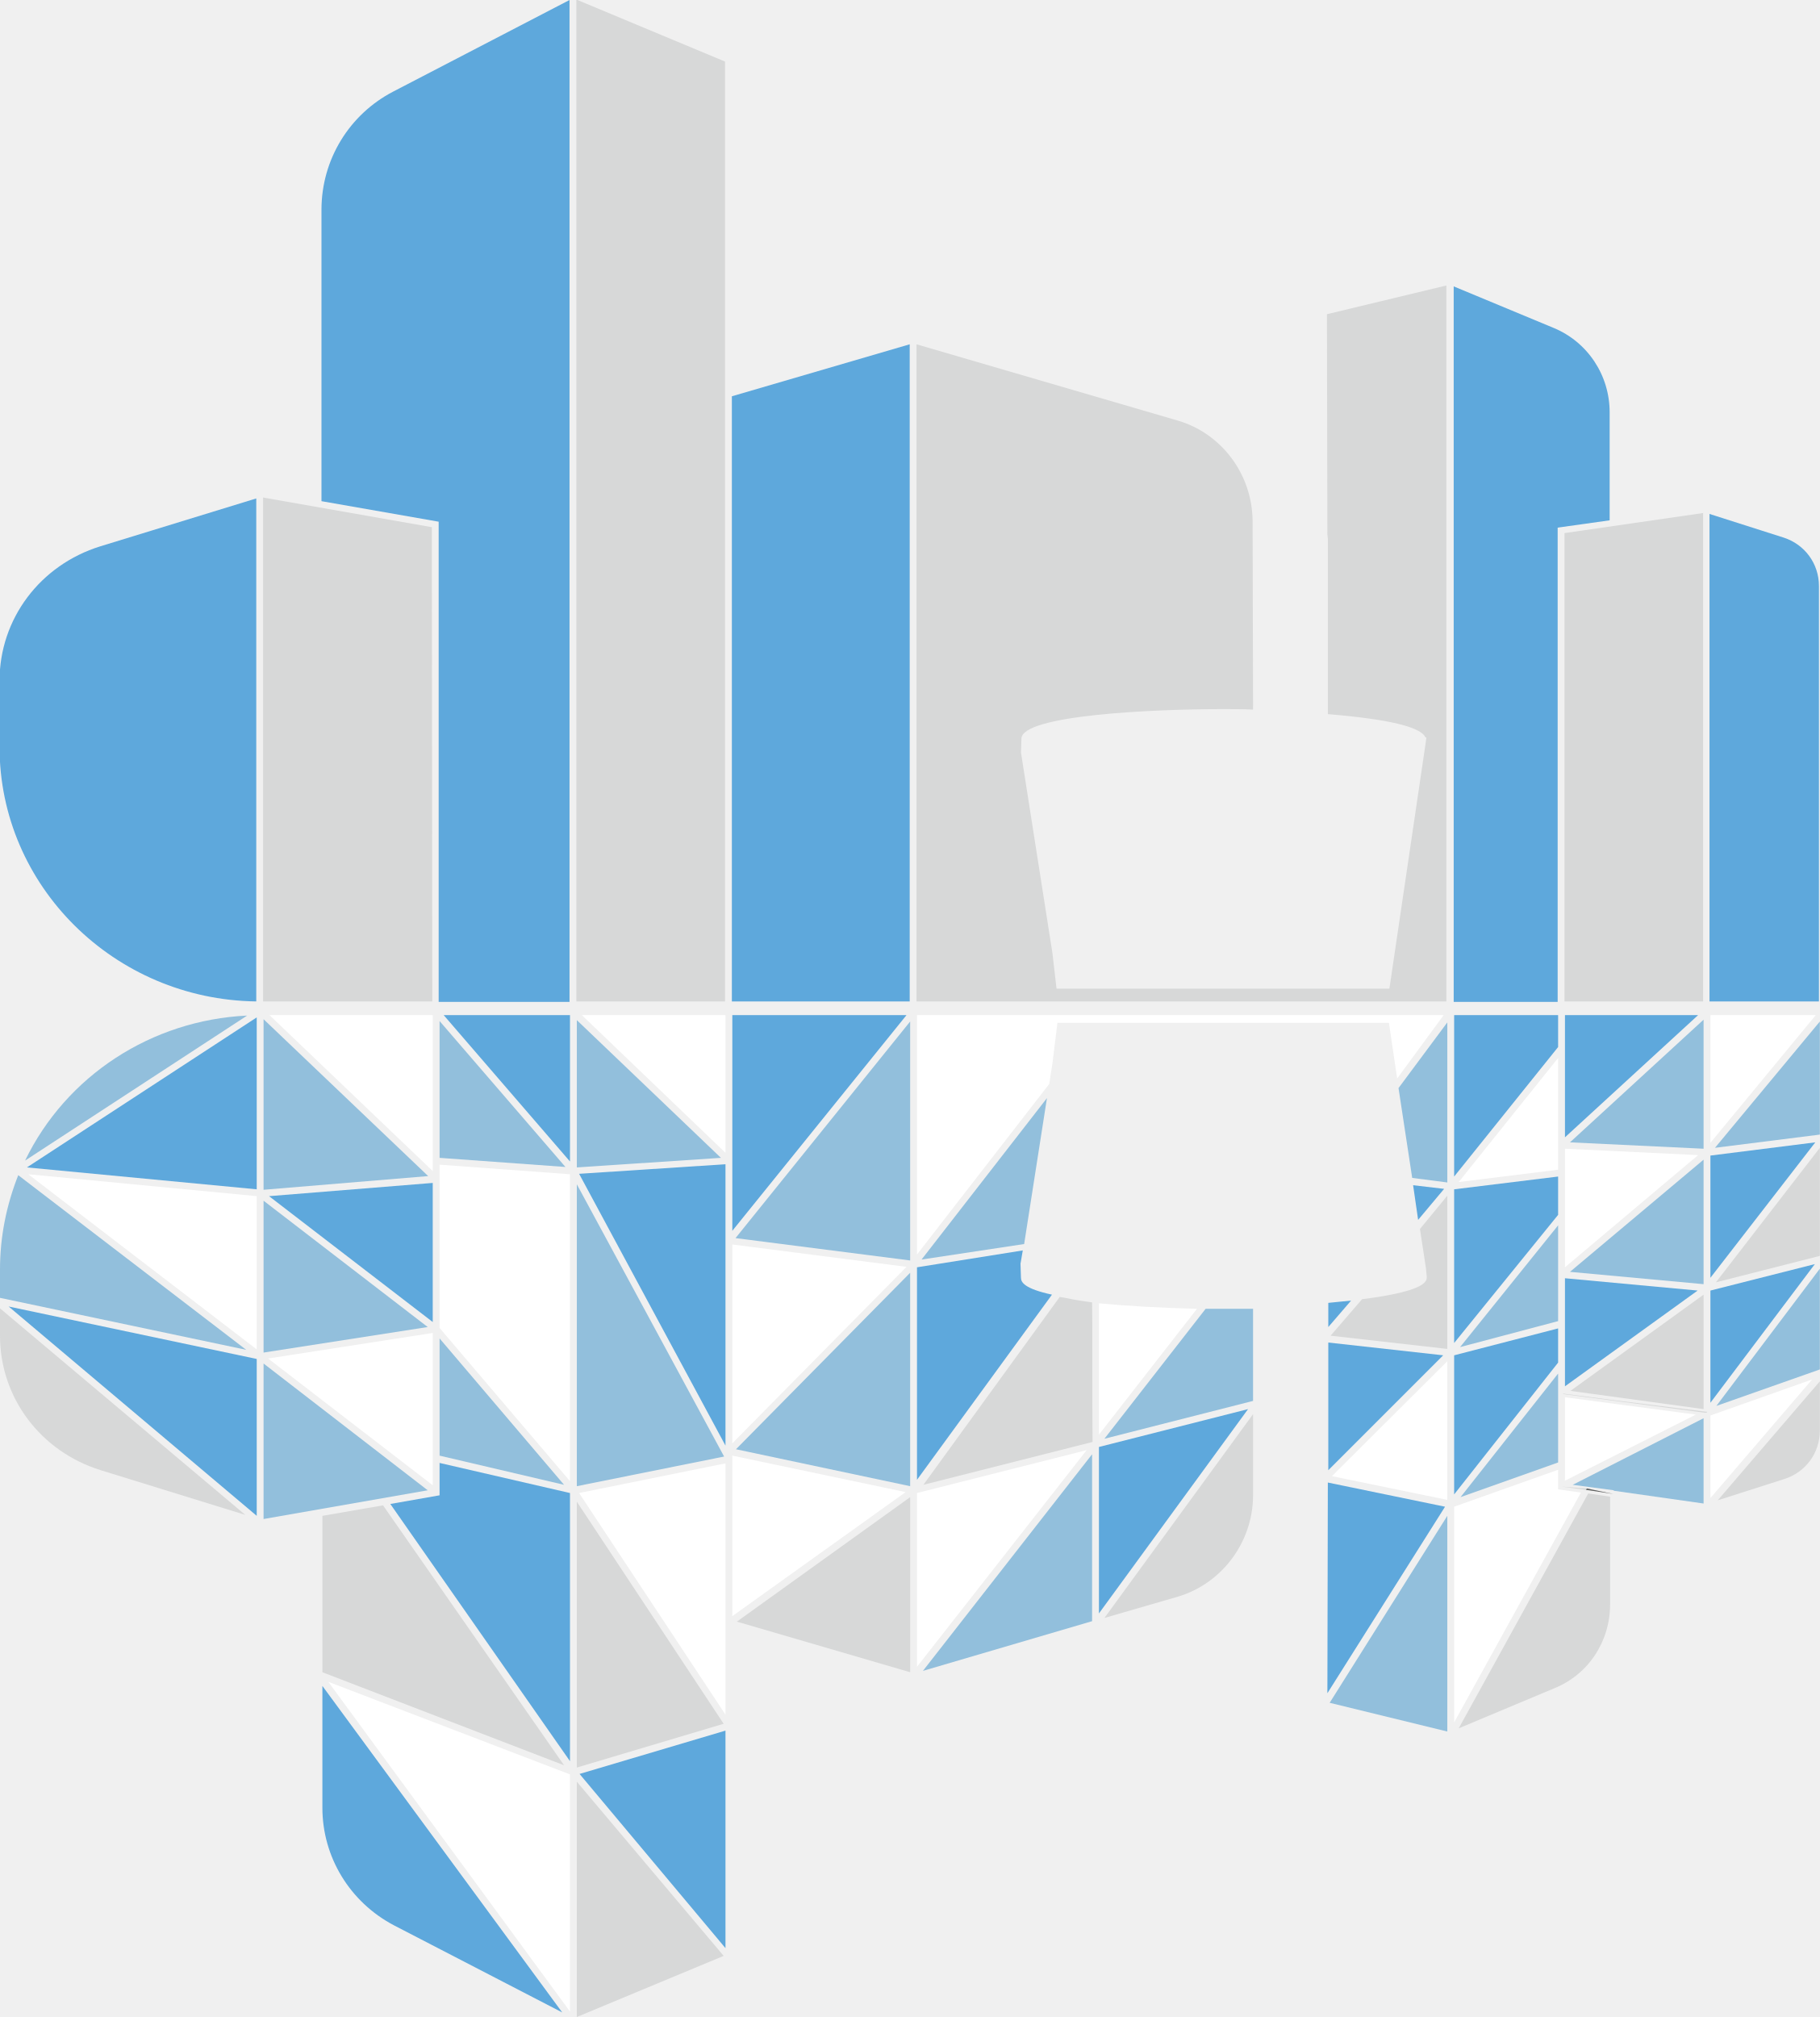
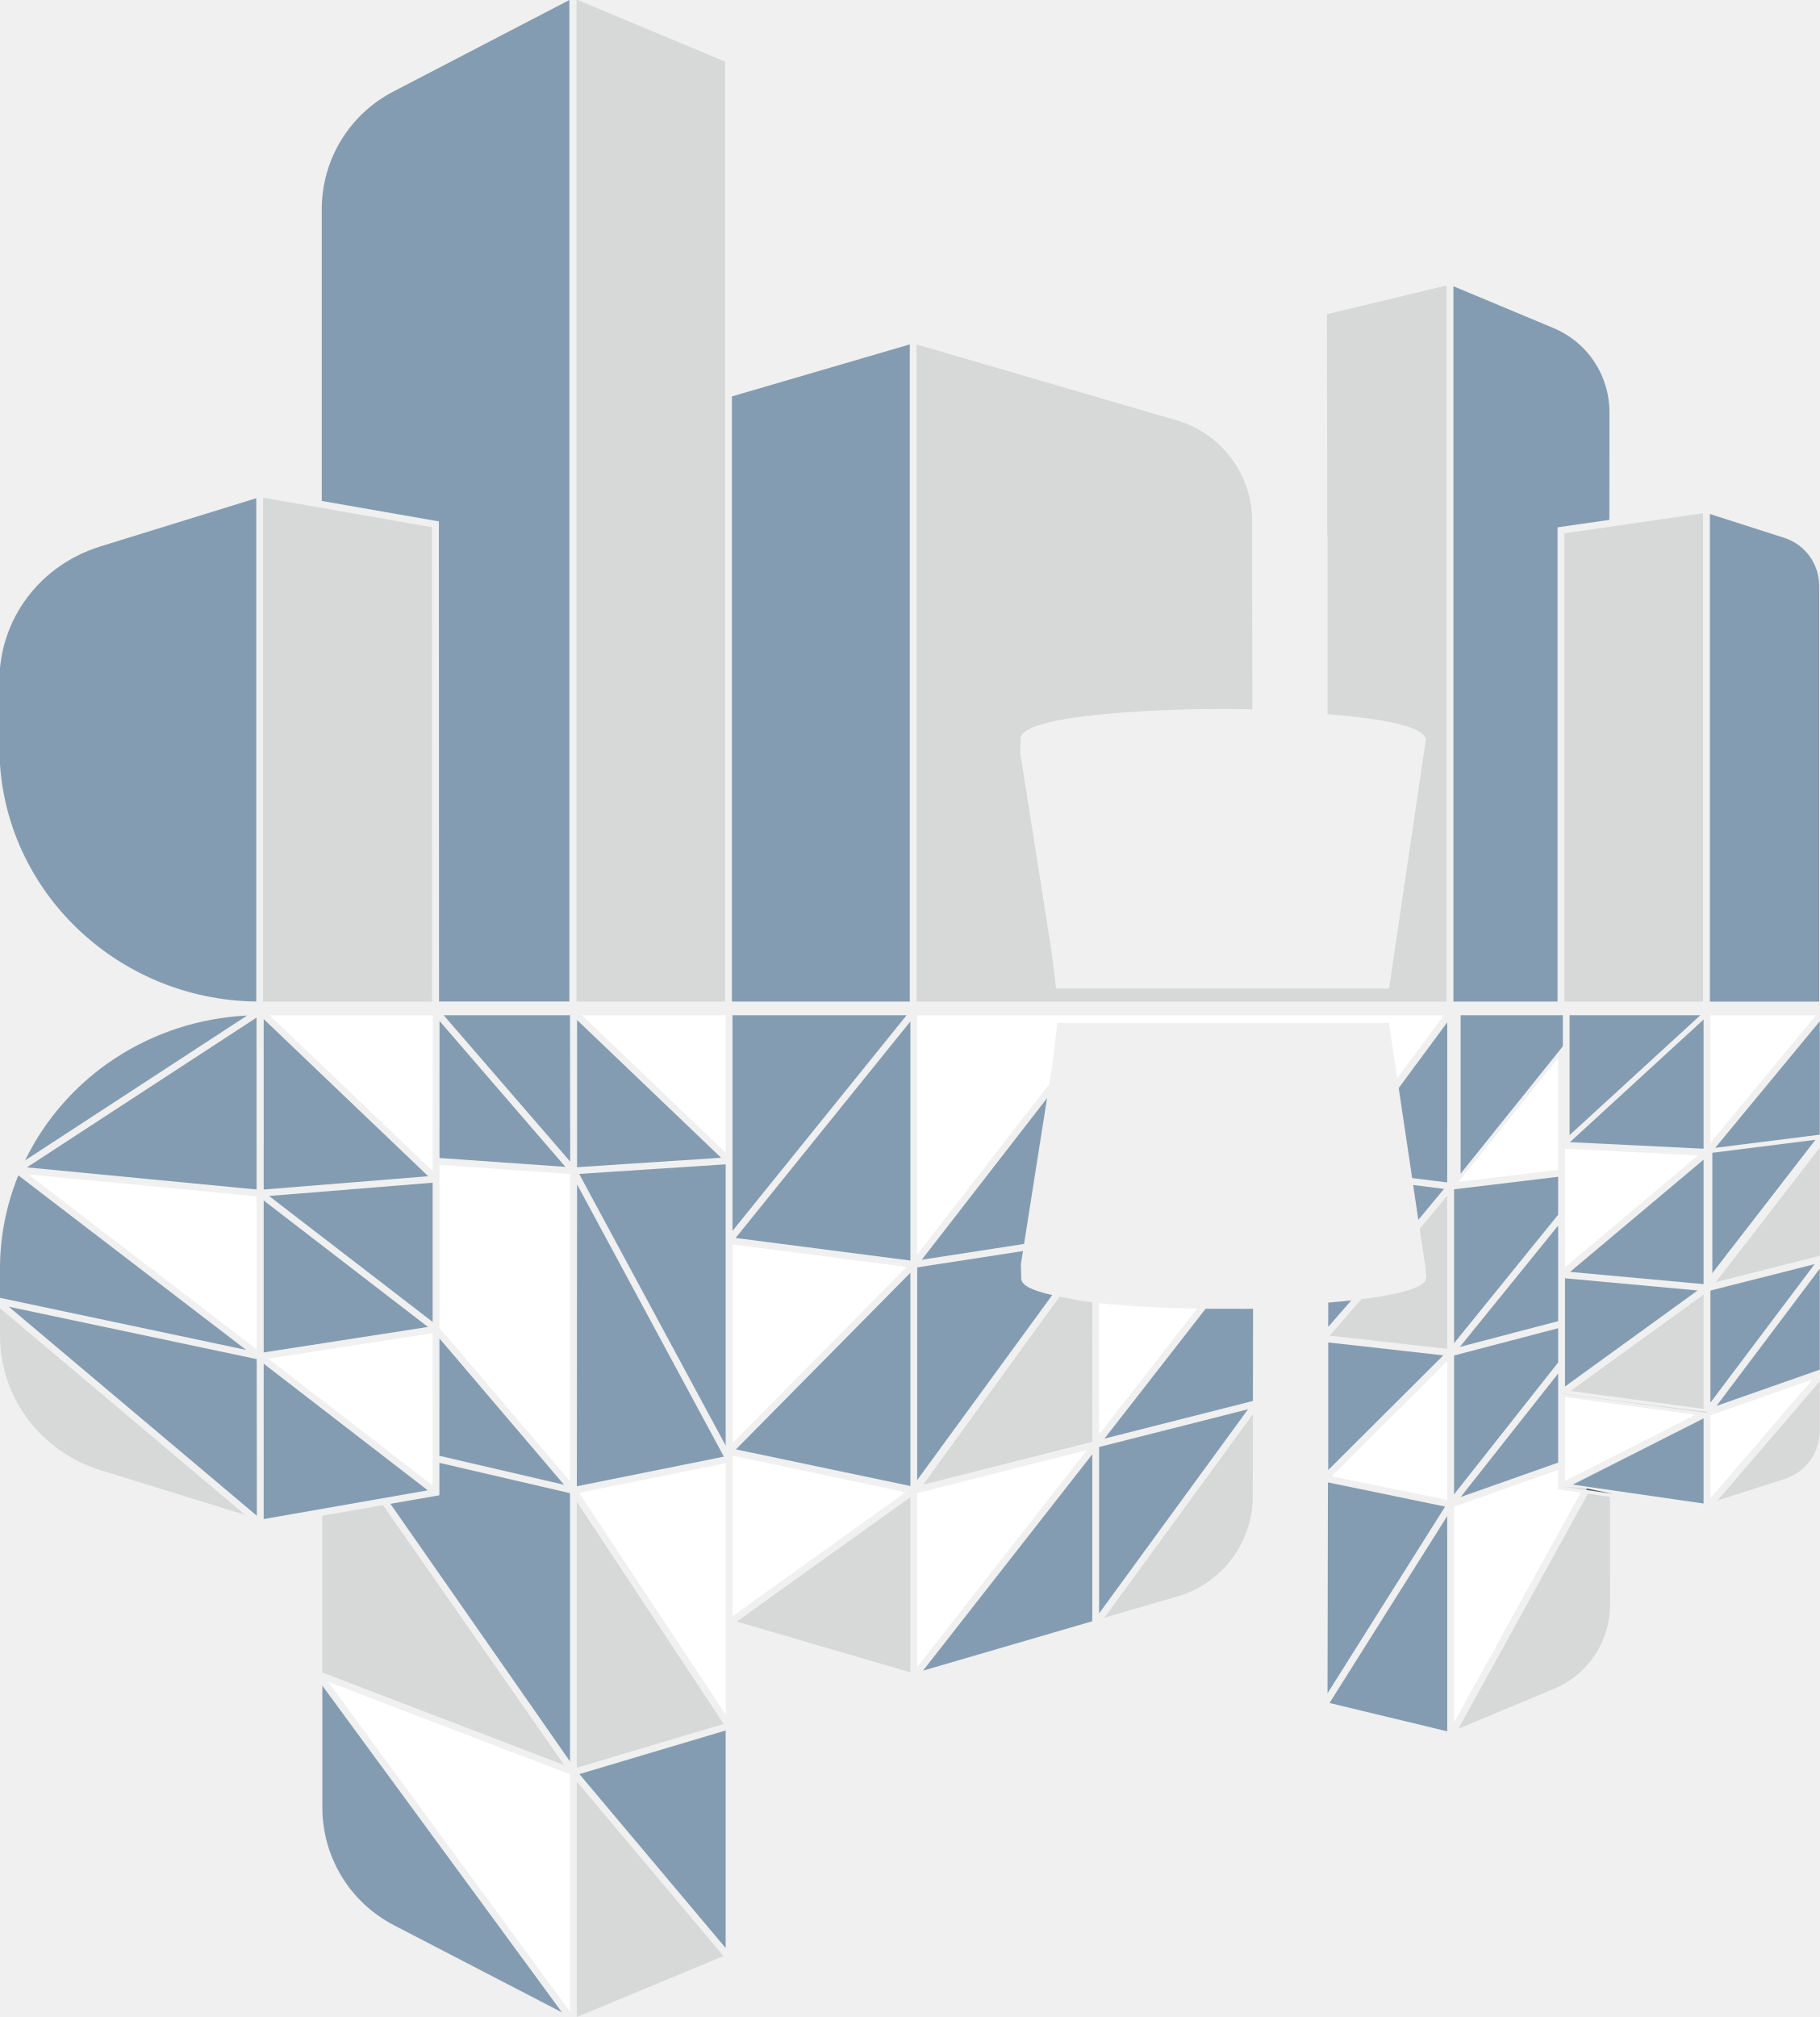
- <svg xmlns="http://www.w3.org/2000/svg" version="1.1" id="Lager_1" x="0px" y="0px" viewBox="0 0 399.1 442.3" style="enable-background:new 0 0 399.1 442.3;" xml:space="preserve">
-   <style type="text/css">
- 	.st0{fill:#FFFFFF;}
- 	.st1{fill:#5EA8DC;}
- 	.st2{fill:#D7D8D8;}
- 	.st3{opacity:0;fill:#FFFFFF;}
- 	.st4{fill:#5F605F;}
- 	.st5{fill:#92BFDC;}
- 	.st6{fill:none;stroke:#FFFFFF;stroke-width:1.5;stroke-miterlimit:10;stroke-opacity:0;}
- 	.st7{fill:#5EA8DC;stroke:#FFFFFF;stroke-width:1.5;stroke-miterlimit:10;stroke-opacity:0;}
- </style>
-   <polygon class="st0" points="372.4,253.3 343.2,251.9 343.2,277.9 " />
-   <polygon class="st1" points="372.3,283 343.2,280.3 343.2,304 " />
+ <svg xmlns="http://www.w3.org/2000/svg" id="Lager_1" version="1.1" viewBox="0 0 399.08 442.3">
+   <defs>
+     <style>
+       .st0 {
+         fill: #5ea8dc;
+       }
+ 
+       .st0, .st1 {
+         stroke: #fff;
+         stroke-miterlimit: 10;
+         stroke-opacity: 0;
+         stroke-width: 1.5px;
+       }
+ 
+       .st1 {
+         fill: none;
+       }
+ 
+       .st2 {
+         fill: #849cb1;
+       }
+ 
+       .st3 {
+         fill: #d7d8d8;
+       }
+ 
+       .st4, .st5 {
+         fill: #fff;
+       }
+ 
+       .st5 {
+         opacity: 0;
+       }
+ 
+       .st6 {
+         fill: #5f605f;
+       }
+     </style>
+   </defs>
+   <polygon class="st4" points="372.41 253.35 343.21 251.91 343.21 277.88 372.41 253.35" />
+   <polygon class="st2" points="372.3 282.98 343.21 280.31 343.21 304.04 372.3 282.98" />
  <g>
-     <polygon class="st2" points="374.4,309.6 374.4,309.7 374.1,309.8 374.1,309.8 374,309.8 342.8,305.7 342.8,305.6 348.3,306.3    354.4,307.1 374.4,309.6  " />
-     <polygon class="st3" points="374.3,310.5 373.9,310.5 342,306.3 342,304.8 342.8,304.8 354.5,306.4 376.7,309.1  " />
+     <polygon class="st3" points="374.43 309.62 374.35 309.66 374.13 309.79 374.12 309.79 374.03 309.78 342.75 305.66 342.75 305.59 348.25 306.3 354.4 307.1 374.35 309.61 374.43 309.62" />
+     <polygon class="st5" points="374.33 310.54 373.93 310.52 342 306.32 342 304.81 342.85 304.84 354.5 306.35 376.69 309.14 374.33 310.54" />
  </g>
-   <polygon class="st1" points="398.1,250.5 375.1,253.4 375.1,280.2 " />
-   <polygon class="st0" points="318.9,330.4 318.9,377.7 346.7,327.3 341.7,326.6 341.7,322.3 " />
-   <polygon class="st0" points="398.2,222.6 375.1,222.6 375.1,250.6 " />
+   <polygon class="st2" points="398.13 249.94 375.52 252.79 375.52 279.17 398.13 249.94" />
+   <polygon class="st4" points="318.88 330.38 318.88 377.69 346.66 327.32 341.71 326.6 341.71 322.33 318.88 330.38" />
+   <polygon class="st4" points="398.24 222.62 375.1 222.62 375.1 250.61 398.24 222.62" />
  <g>
-     <polygon class="st2" points="348,326.4 347.8,326.7 342.5,326  " />
-     <polygon class="st3" points="348.2,327.6 342.4,326.7 342.5,325.2 349.2,325.7  " />
+     <polygon class="st3" points="348.02 326.4 347.84 326.73 342.46 325.95 348.02 326.4" />
+     <polygon class="st5" points="348.25 327.55 342.36 326.7 342.52 325.21 349.24 325.74 348.25 327.55" />
  </g>
-   <path class="st2" d="M353.1,351.8l0-23.6l-4.8-0.7l-28.4,51.5l21-8.8C348.3,367.2,353.1,360,353.1,351.8z" />
+   <path class="st3" d="M353.09,351.82l-.02-23.57-4.83-.7-28.42,51.54,20.95-8.75c7.48-3.11,12.32-10.38,12.32-18.51Z" />
  <g>
-     <polygon class="st4" points="353.8,327.6 347.8,326.7 348,326.4  " />
-     <polygon class="st3" points="353.7,328.3 346.7,327.3 347.6,325.5 354,326.9  " />
+     <polygon class="st6" points="353.81 327.6 347.84 326.73 348.02 326.4 353.81 327.6" />
+     <polygon class="st5" points="353.71 328.34 346.67 327.32 347.63 325.55 353.96 326.86 353.71 328.34" />
  </g>
-   <polygon class="st1" points="318.9,297.2 318.9,327.7 341.7,298.8 341.7,291.3 " />
-   <polygon class="st1" points="318.9,260.8 318.9,294.5 341.7,266.4 341.7,258 " />
-   <polygon class="st0" points="341.7,232 319.9,259.2 341.7,256.5 " />
-   <polygon class="st5" points="320.3,328.3 341.7,320.7 341.7,301.2 " />
-   <polygon class="st1" points="341.7,229.6 341.7,222.6 318.9,222.6 318.9,258 " />
-   <polygon class="st1" points="291.3,322.4 316.5,297.2 291.3,294.4 " />
-   <path class="st5" d="M270.2,287l-2.1,0l-0.7,0c-1,0-2,0-3,0l-22.2,28.5l32.6-8.3l0-20.2C273.3,287,271.8,287,270.2,287z" />
-   <polygon class="st1" points="198.8,222.6 160.6,222.6 160.6,269.9 " />
-   <polygon class="st0" points="238.3,318 201.1,327.4 201.1,365.5 " />
-   <path class="st0" d="M241,285.8v28.8l21.5-27.6c0,0-0.1,0-0.1,0C254.6,286.8,247.3,286.4,241,285.8z" />
-   <path class="st1" d="M201.1,277.9v46.6l29.6-40.6c-6-1.3-6.8-2.7-6.8-3.7c0-0.1-0.1-3-0.1-3l0-0.1l0.5-2.9L201.1,277.9z" />
-   <polygon class="st1" points="316.7,260.7 309.9,259.9 311,267.5 " />
-   <path class="st2" d="M317.4,295.8v-33.6l-6,7.3l1.3,8.5c0.2,1.9,0.2,2,0.2,2c0,0.9,0,3.1-14.2,4.9l-6.9,8L317.4,295.8z" />
-   <polygon class="st0" points="292.1,323.7 317.4,328.9 317.4,298.5 " />
-   <polygon class="st1" points="291.1,371.3 316.9,330.4 291.2,325.1 " />
-   <polygon class="st5" points="291.6,373.4 317.4,379.7 317.4,332.4 " />
-   <path class="st5" d="M5.5,254.5l48.7-31.8C33.2,223.7,14.5,235.9,5.5,254.5z" />
-   <polygon class="st1" points="5.9,256 56.3,260.8 56.3,223.1 " />
-   <polygon class="st0" points="59.1,222.6 94.9,256.8 94.9,222.6 " />
-   <polygon class="st5" points="57.8,260.9 93.9,257.9 57.8,223.5 " />
-   <polygon class="st0" points="96.4,255.4 96.4,291.2 125,324.8 125,257.5 " />
-   <polygon class="st1" points="59,262.3 94.9,289.9 94.9,259.4 " />
-   <polygon class="st5" points="344.3,250.5 373.6,251.9 373.6,223.6 " />
-   <polygon class="st5" points="344.3,278.9 373.6,281.6 373.6,254.3 " />
-   <polygon class="st2" points="373.6,283.9 344.4,305 373.6,309 " />
-   <polygon class="st5" points="161.3,271.5 199.6,276.4 199.6,224 " />
-   <polygon class="st0" points="198.8,277.8 160.6,272.9 160.6,316.5 " />
-   <polygon class="st5" points="161.4,317.8 199.6,325.9 199.6,279.1 " />
-   <polygon class="st0" points="198.6,327.2 160.6,319.2 160.6,354.4 " />
-   <polygon class="st2" points="161.6,355.6 199.6,366.7 199.6,328.3 " />
-   <polygon class="st5" points="158.1,253.9 126.5,223.7 126.5,256 " />
-   <polygon class="st1" points="127,257.4 159.1,317 159.1,255.3 " />
-   <polygon class="st5" points="158.8,319.4 126.5,259.7 126.5,325.9 " />
-   <polygon class="st0" points="127,327.4 159.1,376 159.1,320.9 " />
-   <polygon class="st2" points="158.7,378 126.5,329.3 126.5,387.6 " />
-   <polygon class="st1" points="127.1,389 159.1,427.2 159.1,379.5 " />
-   <polygon class="st2" points="158.7,428.9 126.5,390.7 126.5,442.3 " />
-   <polygon class="st5" points="124,255.9 96.4,223.9 96.4,253.9 " />
-   <polygon class="st5" points="123.7,325.6 96.4,293.5 96.4,319.2 " />
-   <polygon class="st2" points="123.7,387.1 84,330.1 70.7,332.4 70.7,366.7 " />
-   <path class="st1" d="M86.4,422.2l36.9,19.1l-52.6-71.6v26.7C70.7,407.2,76.7,417.1,86.4,422.2z" />
-   <polygon class="st5" points="57.8,296.6 93.8,291 57.8,263.3 " />
-   <polygon class="st5" points="93.8,326.8 57.8,299 57.8,333.1 " />
-   <path class="st5" d="M0,278.4v6.2L54,296L4,257.7C1.4,264.3,0,271.2,0,278.4z" />
-   <path class="st2" d="M22.1,322.4l31.7,9.8L0,286.9v6C0,306.5,8.9,318.3,22.1,322.4z" />
-   <polygon class="st5" points="376.1,251.7 399.1,248.8 399.1,224 " />
-   <polygon class="st2" points="376.3,281.2 399.1,275.4 399.1,251.7 " />
-   <polygon class="st5" points="376.4,308.3 399.1,300.3 399.1,278.2 " />
-   <polygon class="st0" points="397.4,302.5 375.1,310.4 375.1,328.5 " />
-   <path class="st2" d="M399.1,313.7v-10.8L376.7,329l14.7-4.7C396,322.8,399.1,318.6,399.1,313.7z" />
-   <polygon class="st3" points="95.3,292.1 95.2,292 96.1,290.8 " />
-   <polygon class="st0" points="58.8,297.9 94.9,325.7 94.9,292.3 " />
-   <polygon class="st0" points="56.3,295.9 56.3,262.3 6.2,257.5 " />
-   <polygon class="st1" points="1.9,286.5 56.3,332.4 56.3,298 " />
-   <polygon class="st1" points="125,222.6 97.3,222.6 125,254.7 " />
-   <polygon class="st3" points="95.7,292.2 95.5,290.7 95.8,292.2 " />
-   <polygon class="st3" points="95.4,320.6 95.4,320.6 95.8,319.1 " />
-   <polygon class="st0" points="72,368.8 125,441.1 125,389.1 " />
-   <polygon class="st3" points="69.7,368 69.8,367.4 69.3,367.8 67.8,365.6 70.1,366.5 69.9,367.2 70.5,366.8 70.5,366.9 69.8,367.4   " />
-   <polygon class="st1" points="96.4,320.8 96.4,327.9 85.6,329.8 125,386.2 125,327.4 " />
-   <polygon class="st0" points="127.6,222.6 159.1,252.8 159.1,222.6 " />
-   <path class="st6" d="M159.9,320" />
-   <polygon class="st1" points="273.7,309 241,317.3 241,353.8 " />
-   <path class="st2" d="M274.8,328.1l0-18l-32.6,44.7l16.2-4.7C268,347.2,274.7,338.2,274.8,328.1z" />
-   <polygon class="st5" points="202.4,366.4 239.5,355.5 239.5,318.9 " />
-   <path class="st2" d="M239.5,285.6c-2.2-0.3-3.5-0.5-5.9-1l-1.2-0.2l-29.9,41.2l37.1-9.4C239.5,306.3,239.6,289.1,239.5,285.6z" />
-   <polygon class="st5" points="202.1,276.2 224.6,272.8 229.6,240.8 " />
-   <polygon class="st5" points="306.7,238.6 309.7,258.3 317.4,259.3 317.4,224.2 " />
-   <path class="st1" d="M291.3,291l5-5.8c-1.7,0.2-3.3,0.3-5,0.5V291z" />
-   <polygon class="st5" points="320.2,295.4 341.7,289.7 341.7,268.7 " />
-   <path class="st7" d="M348.3,324.6" />
-   <polygon class="st1" points="372.4,222.6 343.2,222.6 343.2,249.4 " />
-   <polygon class="st3" points="342.4,251.9 340.1,251.7 342,250.1 342.2,250.4 342.5,250.4 342.5,250.6 343,251.2 342.4,251.6   342.4,251.6 " />
-   <rect x="373.9" y="281.9" transform="matrix(0.6155 -0.7881 0.7881 0.6155 -78.8729 403.5716)" class="st3" width="0.5" height="1.5" />
-   <path class="st6" d="M401.8,277.9" />
-   <polygon class="st1" points="398,277.2 375.1,283 375.1,307.6 " />
-   <polygon class="st3" points="374.6,310.7 374.3,310.4 374.3,310.6 374,310.5 374.1,310.3 373.4,309.8 373.8,309.4 374.1,309.6   374.1,309 374.5,309.1 375.7,309.2 " />
-   <polygon class="st3" points="342.4,280.2 340.1,280 342,278.4 342.2,278.7 342.5,278.7 342.5,279.1 342.9,279.6 342.4,280   342.4,280 " />
-   <polygon class="st3" points="374.8,253.1 373.9,252 374.9,253.1 " />
-   <polygon class="st0" points="371.9,310.2 343.2,306.4 343.2,324.7 " />
-   <polygon class="st5" points="353.9,326.9 373.6,329.7 373.6,311 344.9,325.6 353.9,326.8 " />
-   <path class="st1" d="M353,90.4c0-8.1-4.8-15.4-12.3-18.5l-21.9-9.1v156.9h22.8v-104l11.4-1.6L353,90.4z" />
-   <polygon class="st2" points="343.1,116.9 343.1,219.6 373.5,219.6 373.5,112.5 " />
-   <polygon class="st1" points="160.5,86.9 160.5,219.6 199.5,219.6 199.5,75.5 " />
-   <polygon class="st2" points="126.4,-0.1 126.4,219.6 159,219.6 159,13.5 " />
-   <path class="st1" d="M124.9,219.6V0L86.2,20.1C76.6,25.1,70.5,35,70.5,46v63.9l25.7,4.5l0,105.3H124.9z" />
-   <polygon class="st2" points="57.7,219.6 94.8,219.6 94.7,115.6 57.7,109.1 " />
-   <path class="st1" d="M22,119.8c-13.2,4.1-22.1,15.9-22.1,29.5v14.5c0,30.5,25.2,55.4,56.3,55.8V109.3L22,119.8z" />
-   <path class="st1" d="M398.9,219.6v-91.1c0-4.9-3.1-9.1-7.7-10.6l-16.3-5.2v106.9H398.9z" />
-   <path class="st2" d="M258.2,92.2L201,75.5v144.1h116.2v-157L291,68.9l0.1,48.3l0.1,0.9v38.5c13.3,1.1,20.4,2.8,21.4,5.1h0.2  l-0.1,0.9l-8,54.2h-73l-0.9-7.8l-6.9-44l0.1-2.8c0-0.1,0-0.1,0-0.2c0-5.2,28.8-6.5,44.1-6.5c2.3,0,4.6,0,6.7,0.1l-0.1-41.4  C274.6,104,267.9,95,258.2,92.2z" />
-   <polygon class="st0" points="231.9,224.3 304.6,224.3 306.4,236.5 316.6,222.6 201.1,222.6 201.1,275.1 230.1,237.7 230.8,233.2 " />
+   <polygon class="st2" points="318.88 297.24 318.88 327.69 341.71 298.77 341.71 291.26 318.88 297.24" />
+   <polygon class="st2" points="318.88 260.8 318.88 294.55 341.71 266.37 341.71 258.05 318.88 260.8" />
+   <polygon class="st4" points="341.71 232 319.86 259.17 341.71 256.54 341.71 232" />
+   <polygon class="st2" points="320.32 328.28 341.71 320.73 341.71 301.19 320.32 328.28" />
+   <polygon class="st2" points="342.74 229.43 342.74 222.62 320.32 222.62 320.32 257.36 342.74 229.43" />
+   <polygon class="st2" points="291.28 322.36 316.52 297.21 291.28 294.38 291.28 322.36" />
+   <path class="st2" d="M270.16,287h-2.12s-.66,0-.66,0c-1,0-1.99,0-2.98-.01l-22.19,28.48,32.56-8.26.03-20.22c-1.51.03-3.04.02-4.65.01Z" />
+   <polygon class="st2" points="198.83 222.62 160.64 222.62 160.64 269.92 198.83 222.62" />
+   <polygon class="st4" points="238.35 318 201.15 327.43 201.15 365.55 238.35 318" />
+   <path class="st4" d="M241.04,285.76v28.79l21.49-27.59h-.09c-7.8-.14-15.18-.55-21.4-1.2Z" />
+   <path class="st2" d="M201.15,277.92v46.63l29.62-40.57c-6.01-1.33-6.81-2.67-6.81-3.71,0-.13-.08-2.98-.08-2.98v-.07s.46-2.88.46-2.88l-23.19,3.58Z" />
+   <polygon class="st2" points="316.68 260.71 309.91 259.85 311.04 267.49 316.68 260.71" />
+   <path class="st3" d="M317.38,295.79v-33.58l-6.04,7.27,1.27,8.46c.17,1.92.17,1.98.17,2.02,0,.86,0,3.15-14.24,4.94l-6.93,7.99,25.77,2.89Z" />
+   <polygon class="st4" points="292.05 323.71 317.38 328.93 317.38 298.47 292.05 323.71" />
+   <polygon class="st2" points="291.13 371.32 316.92 330.37 291.22 325.07 291.13 371.32" />
+   <polygon class="st2" points="291.57 373.44 317.38 379.66 317.38 332.45 291.57 373.44" />
+   <path class="st2" d="M5.5,254.46l48.7-31.77c-21.02,1.03-39.69,13.21-48.7,31.77Z" />
+   <polygon class="st2" points="5.9 255.99 56.28 260.84 56.26 223.14 5.9 255.99" />
+   <polygon class="st4" points="59.11 222.62 94.89 256.79 94.9 222.62 59.11 222.62" />
+   <polygon class="st2" points="57.83 260.85 93.91 257.93 57.83 223.47 57.83 260.85" />
+   <polygon class="st4" points="96.38 255.44 96.38 291.18 125 324.8 125.05 257.45 96.38 255.44" />
+   <polygon class="st2" points="59 262.26 94.88 289.88 94.88 259.35 59 262.26" />
+   <polygon class="st2" points="344.29 250.46 373.6 251.9 373.6 223.57 344.29 250.46" />
+   <polygon class="st2" points="344.32 278.91 373.6 281.59 373.6 254.3 344.32 278.91" />
+   <polygon class="st3" points="373.6 283.88 344.42 305.02 373.6 308.96 373.6 283.88" />
+   <polygon class="st2" points="161.32 271.47 199.65 276.42 199.65 223.99 161.32 271.47" />
+   <polygon class="st4" points="198.8 277.82 160.64 272.89 160.64 316.46 198.8 277.82" />
+   <polygon class="st2" points="161.39 317.83 199.65 325.86 199.65 279.1 161.39 317.83" />
+   <polygon class="st4" points="198.58 327.23 160.64 319.21 160.64 354.42 198.58 327.23" />
+   <polygon class="st3" points="161.58 355.59 199.65 366.72 199.65 328.31 161.58 355.59" />
+   <polygon class="st2" points="158.14 253.88 126.55 223.67 126.55 255.95 158.14 253.88" />
+   <polygon class="st2" points="127.01 257.42 159.14 316.99 159.14 255.32 127.01 257.42" />
+   <polygon class="st2" points="158.75 319.42 126.55 259.72 126.5 325.92 158.75 319.42" />
+   <polygon class="st4" points="126.99 327.35 159.14 375.98 159.14 320.88 126.99 327.35" />
+   <polygon class="st3" points="158.71 378.04 126.5 329.33 126.5 387.63 158.71 378.04" />
+   <polygon class="st2" points="127.06 389.03 159.14 427.18 159.14 379.47 127.06 389.03" />
+   <polygon class="st3" points="158.66 428.94 126.5 390.69 126.5 442.3 158.66 428.94" />
+   <polygon class="st2" points="124 255.88 96.39 223.88 96.38 253.93 124 255.88" />
+   <polygon class="st2" points="123.7 325.59 96.37 293.5 96.36 319.24 123.7 325.59" />
+   <polygon class="st3" points="123.74 387.06 83.99 330.05 70.68 332.38 70.68 366.75 123.74 387.06" />
+   <path class="st2" d="M86.38,422.17l36.87,19.12-52.56-71.65v26.66c0,10.93,6.01,20.84,15.7,25.87Z" />
+   <polygon class="st2" points="57.83 296.57 93.85 290.98 57.83 263.25 57.83 296.57" />
+   <polygon class="st2" points="93.81 326.81 57.83 299.04 57.83 333.11 93.81 326.81" />
+   <path class="st2" d="M0,278.37v6.23l53.98,11.42-49.96-38.28c-2.67,6.55-4.03,13.48-4.03,20.63Z" />
+   <path class="st3" d="M22.11,322.41l31.66,9.79L0,286.88v6.03c0,13.55,8.89,25.4,22.11,29.5Z" />
+   <polygon class="st2" points="376.14 251.71 399.08 248.82 399.08 223.95 376.14 251.71" />
+   <polygon class="st3" points="376.28 281.15 399.08 275.37 399.08 251.68 376.28 281.15" />
+   <polygon class="st2" points="376.44 308.29 399.08 300.35 399.08 278.2 376.44 308.29" />
+   <polygon class="st4" points="397.44 302.51 375.1 310.35 375.1 328.54 397.44 302.51" />
+   <path class="st3" d="M399.08,313.75v-10.85l-22.43,26.14,14.74-4.73c4.6-1.47,7.69-5.71,7.69-10.56Z" />
+   <polygon class="st5" points="95.26 292.06 95.18 292.01 96.07 290.79 95.26 292.06" />
+   <polygon class="st4" points="58.84 297.93 94.86 325.73 94.88 292.34 58.84 297.93" />
+   <polygon class="st4" points="56.3 295.9 56.28 262.35 6.21 257.53 56.3 295.9" />
+   <polygon class="st2" points="1.92 286.54 56.33 332.39 56.3 298.04 1.92 286.54" />
+   <polygon class="st2" points="125 222.62 97.29 222.62 125.05 254.73 125 222.62" />
+   <polygon class="st5" points="95.73 292.2 95.52 290.72 95.8 292.19 95.73 292.2" />
+   <polygon class="st5" points="95.43 320.56 95.39 320.55 95.75 319.1 95.43 320.56" />
+   <polygon class="st4" points="71.96 368.78 125 441.13 125 389.09 71.96 368.78" />
+   <polygon class="st5" points="69.67 367.96 69.8 367.44 69.33 367.79 67.75 365.64 70.11 366.53 69.91 367.19 70.45 366.79 70.54 366.9 69.84 367.41 69.67 367.96" />
+   <polygon class="st2" points="96.36 320.78 96.36 327.89 85.62 329.77 125 386.25 125 327.43 96.36 320.78" />
+   <polygon class="st4" points="127.62 222.62 159.14 252.77 159.14 222.62 127.62 222.62" />
+   <path class="st1" d="M159.89,319.96" />
+   <polygon class="st2" points="273.7 309.03 241.04 317.31 241.04 353.79 273.7 309.03" />
+   <path class="st3" d="M274.75,328.13l.03-18.04-32.59,44.66,16.16-4.72c9.64-2.82,16.38-11.82,16.4-21.9Z" />
+   <polygon class="st2" points="202.42 366.35 239.54 355.52 239.54 318.91 202.42 366.35" />
+   <path class="st3" d="M239.55,285.59c-2.25-.27-3.49-.52-5.94-1.02l-1.22-.25-29.95,41.25,37.1-9.41c0-9.87.02-27.05,0-30.56Z" />
+   <polygon class="st2" points="202.15 276.24 224.58 272.78 229.62 240.81 202.15 276.24" />
+   <polygon class="st2" points="306.74 238.59 309.69 258.34 317.38 259.29 317.39 224.18 306.74 238.59" />
+   <path class="st2" d="M291.28,290.98l5.05-5.82c-1.65.18-3.34.34-5.05.48v5.34Z" />
+   <polygon class="st2" points="320.15 295.36 341.71 289.71 341.71 268.75 320.15 295.36" />
+   <path class="st0" d="M348.33,324.57" />
+   <polygon class="st2" points="372.9 222.62 344.21 222.62 344.21 248.92 372.9 222.62" />
+   <polygon class="st5" points="342.42 251.87 340.1 251.73 341.96 250.06 342.23 250.35 342.51 250.37 342.49 250.64 342.96 251.17 342.44 251.64 342.43 251.63 342.42 251.87" />
+   <rect class="st5" x="373.92" y="281.87" width=".53" height="1.5" transform="translate(-78.87 403.57) rotate(-52.01)" />
+   <path class="st1" d="M401.76,277.88" />
+   <polygon class="st2" points="397.95 277.21 375.1 283 375.1 307.58 397.95 277.21" />
+   <polygon class="st5" points="374.63 310.71 374.27 310.45 374.25 310.57 374.03 310.53 374.06 310.29 373.42 309.82 373.75 309.37 374.12 309.65 374.12 309.04 374.46 309.08 375.72 309.25 374.63 310.71" />
+   <polygon class="st5" points="342.39 280.24 340.07 280.01 341.99 278.43 342.22 278.72 342.54 278.75 342.5 279.06 342.94 279.59 342.42 280.02 342.41 280.02 342.39 280.24" />
+   <polygon class="st5" points="374.83 253.14 373.87 251.99 374.9 253.09 374.83 253.14" />
+   <polygon class="st4" points="371.86 310.24 343.21 306.37 343.21 324.73 371.86 310.24" />
+   <polygon class="st2" points="353.93 326.86 373.6 329.7 373.6 311.04 344.92 325.55 353.87 326.85 353.93 326.86" />
+   <path class="st2" d="M352.96,90.43c0-8.14-4.83-15.4-12.32-18.51l-21.9-9.15v156.86h22.84v-103.99l11.36-1.64.02-23.57Z" />
+   <polygon class="st3" points="343.08 116.95 343.08 219.63 373.48 219.63 373.48 112.55 343.08 116.95" />
+   <polygon class="st2" points="160.51 86.93 160.51 219.63 199.52 219.63 199.52 75.52 160.51 86.93" />
+   <polygon class="st3" points="126.42 -.11 126.42 219.63 159.01 219.63 159.01 13.51 126.42 -.11" />
+   <path class="st2" d="M124.87,219.63V0l-38.62,20.08c-9.68,5.03-15.69,14.95-15.69,25.87v63.9l25.69,4.49.03,105.28h28.6Z" />
+   <polygon class="st3" points="57.7 219.63 94.76 219.63 94.73 115.61 57.7 109.13 57.7 219.63" />
+   <path class="st2" d="M21.98,119.84C8.75,123.93-.13,135.78-.13,149.33v14.54c0,30.5,25.2,55.36,56.33,55.75v-110.37l-34.22,10.58Z" />
+   <path class="st2" d="M398.95,219.63v-91.14c0-4.85-3.09-9.1-7.69-10.56l-16.28-5.22v106.93h23.97Z" />
+   <path class="st3" d="M258.21,92.22l-57.2-16.69v144.11h116.23V62.59l-26.25,6.32.09,48.3.06.88v38.52c13.26,1.07,20.44,2.79,21.39,5.14h.19l-.09.86-8.01,54.18h-73.02l-.93-7.75-6.94-44,.11-2.81c-.01-.06-.03-.14-.03-.24,0-5.16,28.85-6.52,44.1-6.52,2.29,0,4.56.02,6.74.07l-.06-41.42c-.02-10.08-6.77-19.08-16.4-21.9Z" />
+   <polygon class="st4" points="231.88 224.34 304.6 224.34 306.41 236.46 316.64 222.62 201.15 222.62 201.15 275.08 230.1 237.74 230.82 233.19 231.88 224.34" />
</svg>
